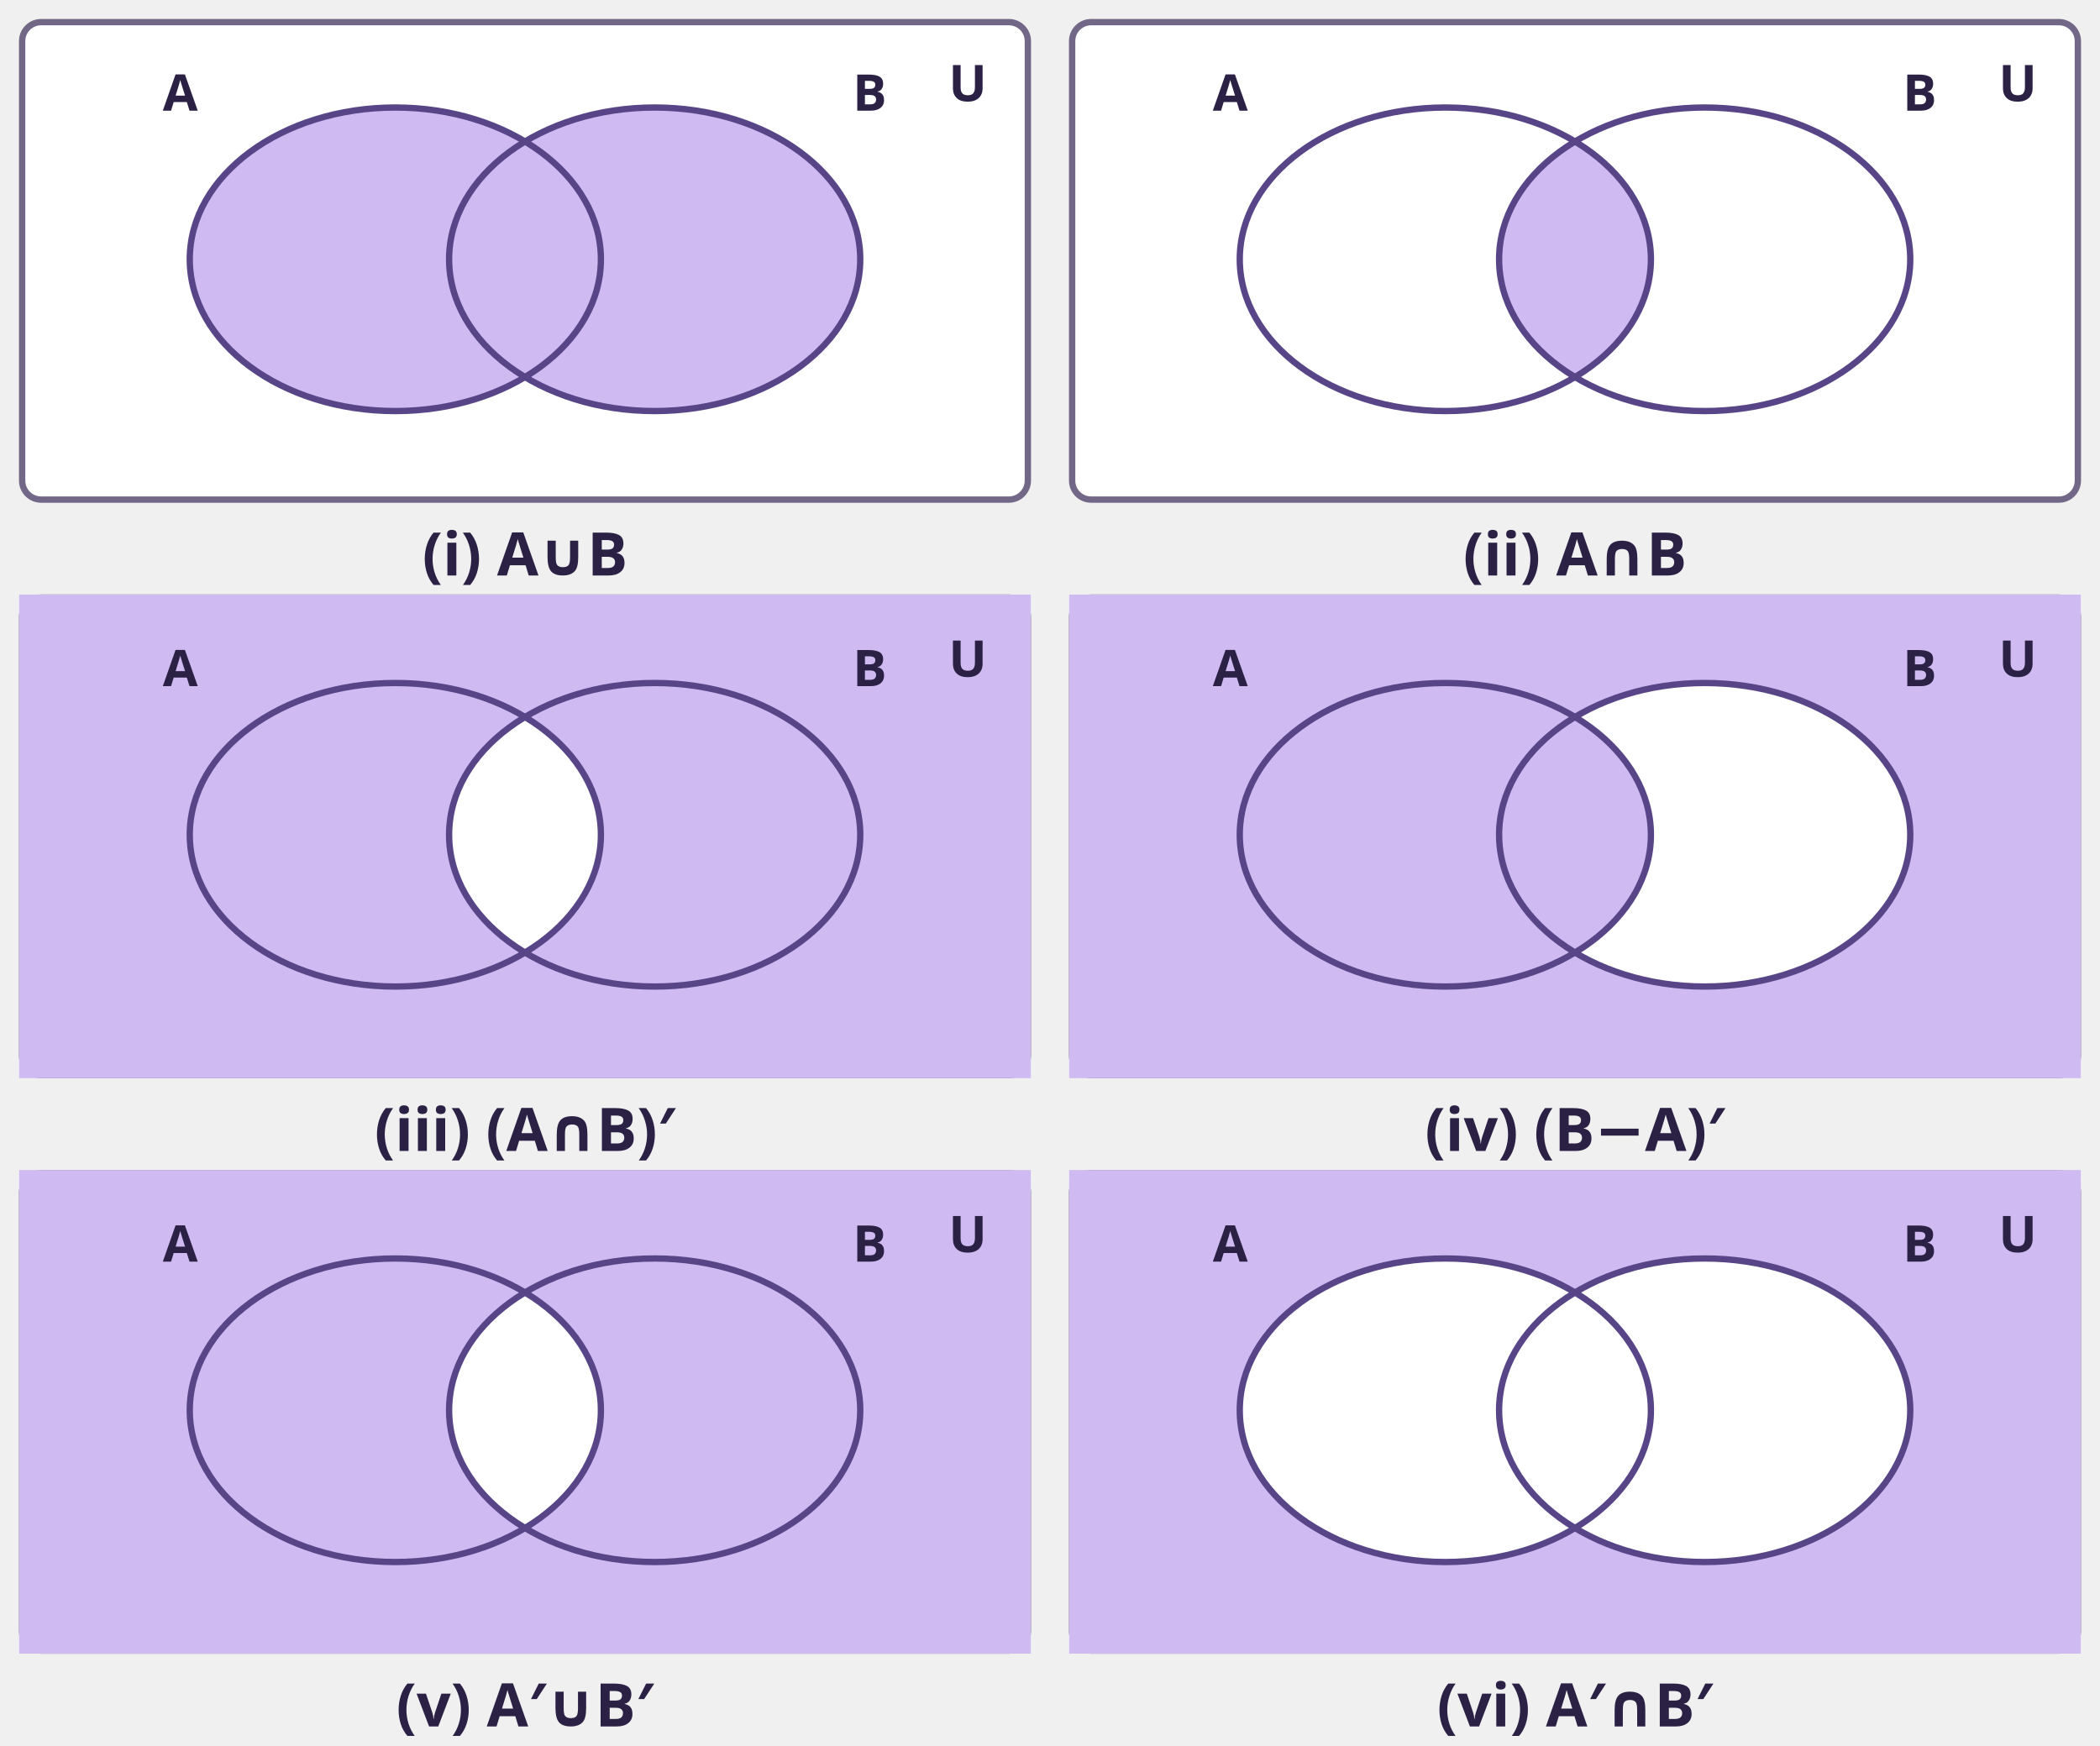
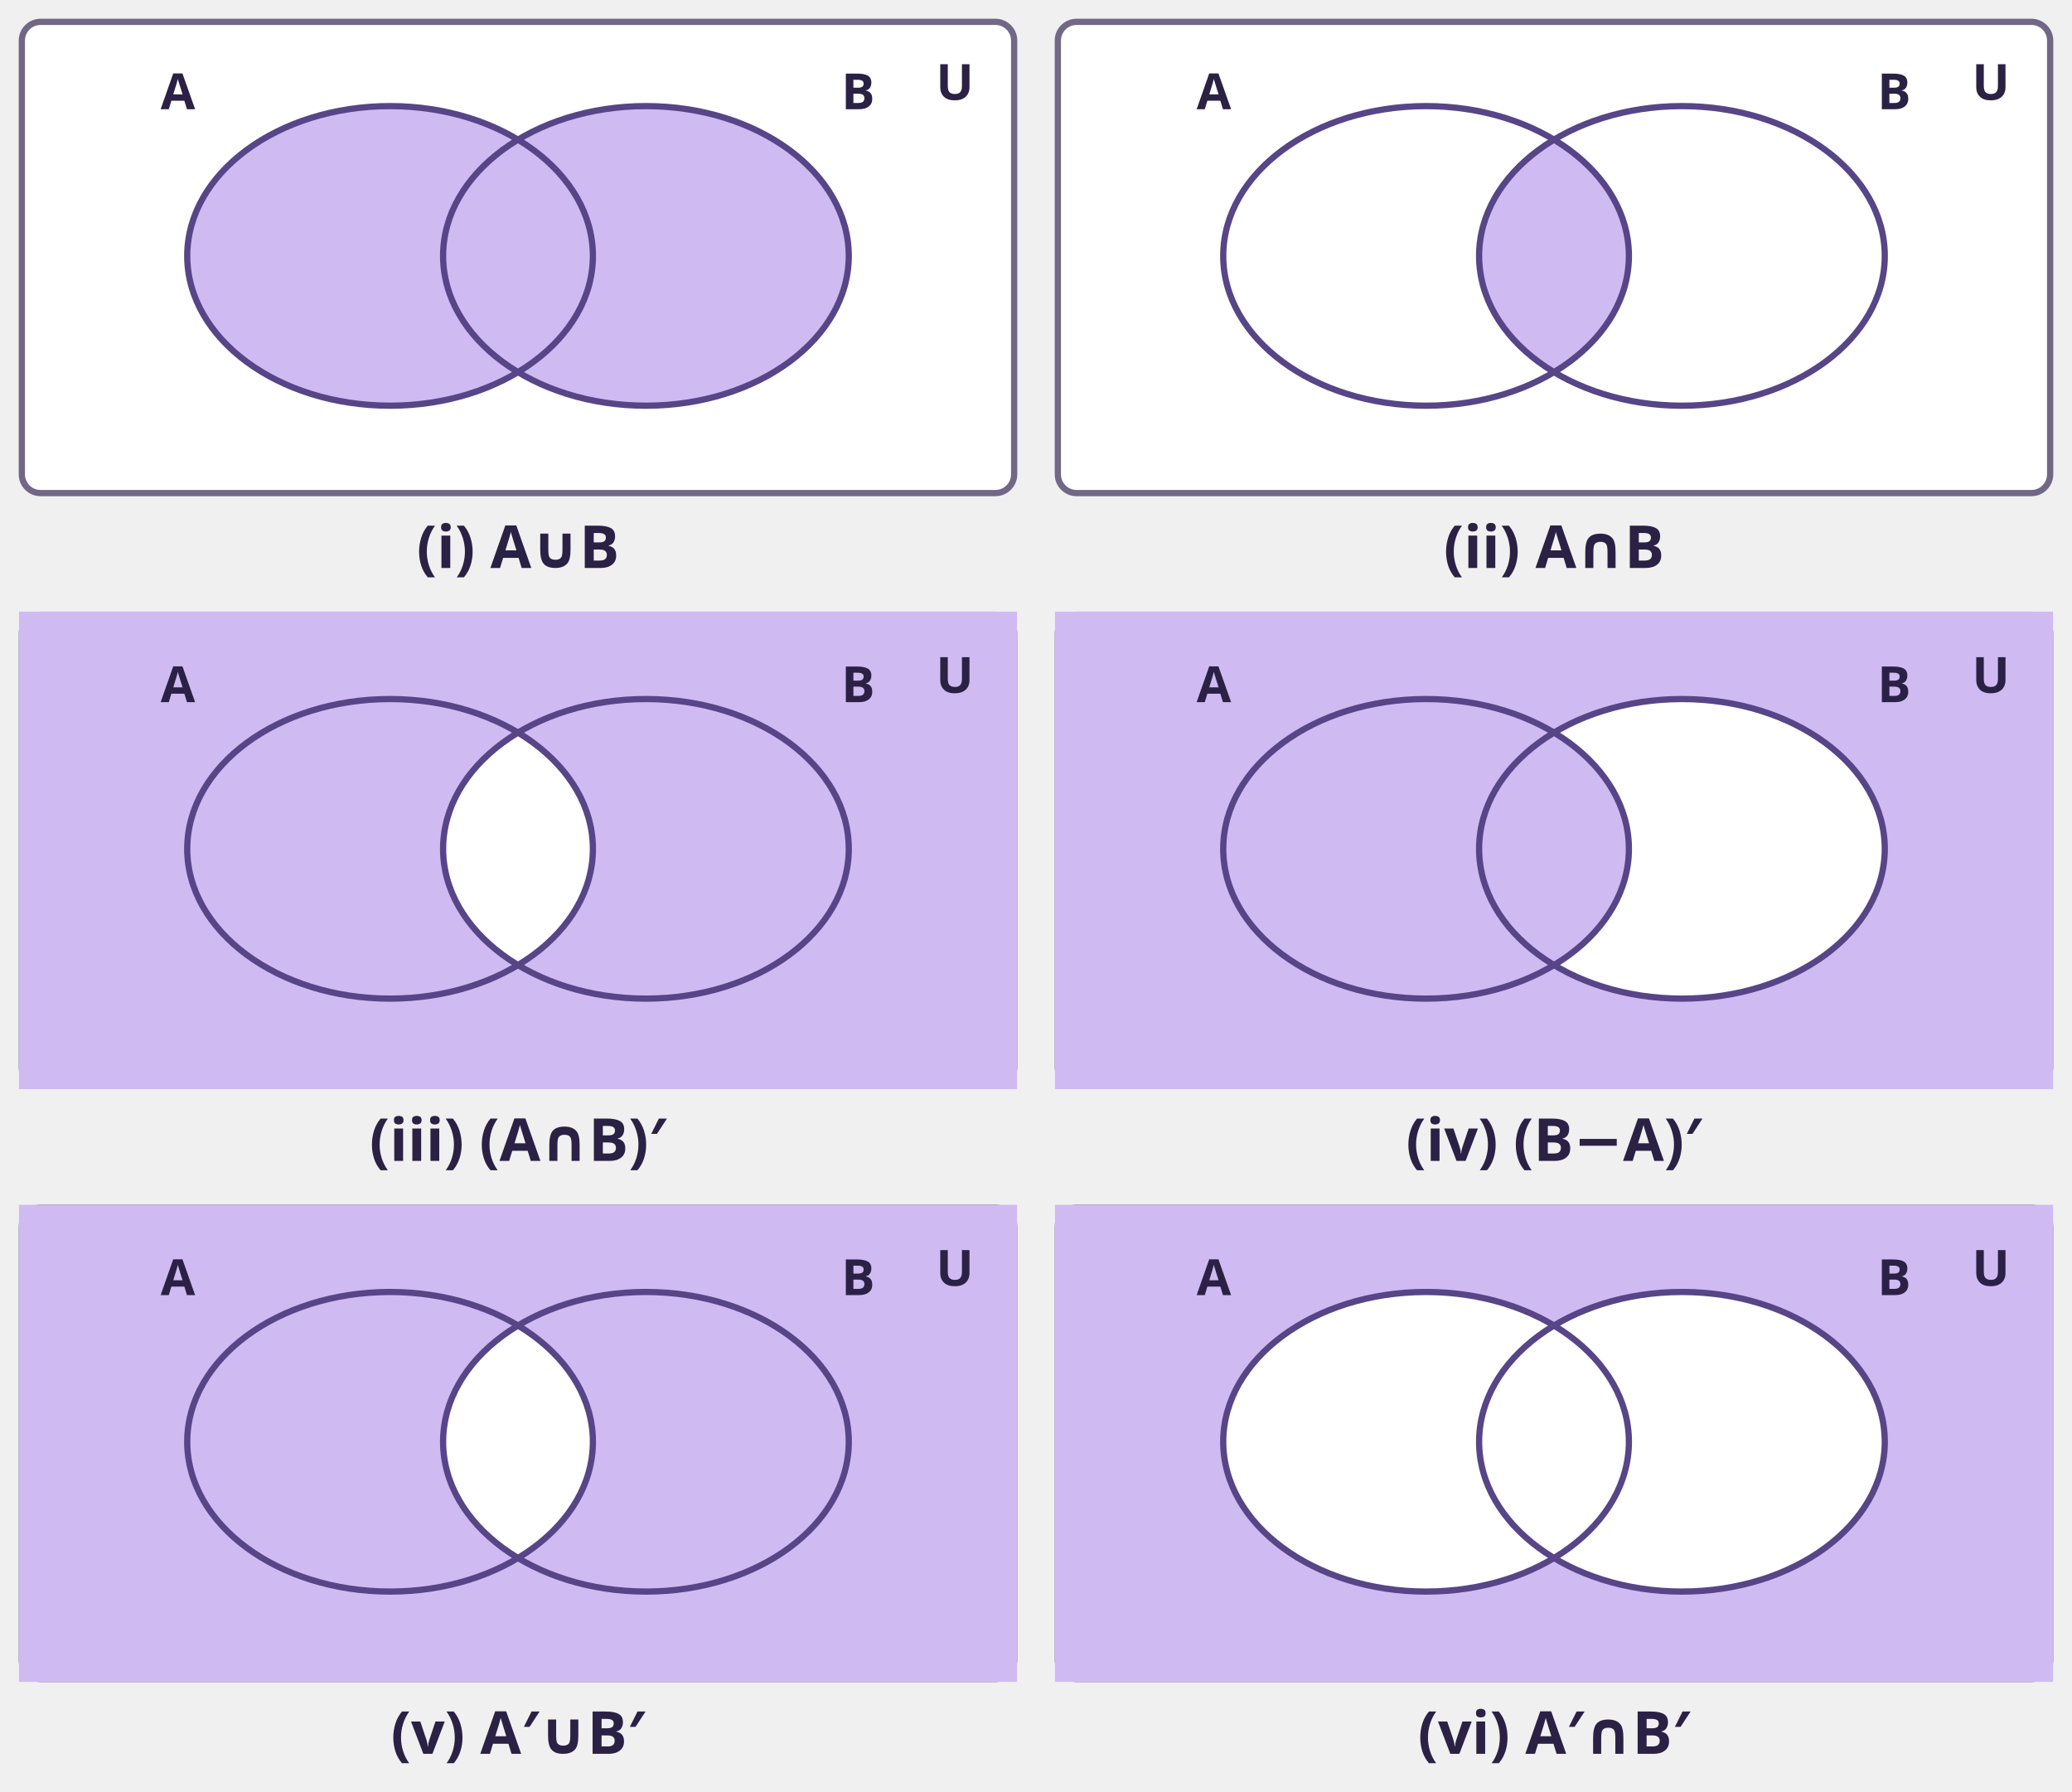
- <svg xmlns="http://www.w3.org/2000/svg" viewBox="0 0 664 552" width="664" height="552" role="img">
+ <svg xmlns="http://www.w3.org/2000/svg" viewBox="0 0 664 574" width="664" height="574" role="img">
  <g fill="#2b2145" font-family="system-ui, sans-serif" font-weight="600">
    <g transform="translate(6 6)">
      <defs>
        <clipPath id="q7-0-right">
          <ellipse cx="201" cy="76" rx="65" ry="48" />
        </clipPath>
        <mask id="q7-0-left-only">
          <ellipse cx="119" cy="76" rx="65" ry="48" fill="white" />
          <ellipse cx="201" cy="76" rx="65" ry="48" fill="black" />
        </mask>
        <mask id="q7-0-right-only">
          <ellipse cx="201" cy="76" rx="65" ry="48" fill="white" />
          <ellipse cx="119" cy="76" rx="65" ry="48" fill="black" />
        </mask>
        <mask id="q7-0-outside">
          <rect width="320" height="153" fill="white" />
          <ellipse cx="119" cy="76" rx="65" ry="48" fill="black" />
          <ellipse cx="201" cy="76" rx="65" ry="48" fill="black" />
        </mask>
      </defs>
      <rect x="1" y="1" width="318" height="151" rx="6" fill="#fff" stroke="#726787" stroke-width="2" />
      <rect width="320" height="153" fill="#cfbbf2" mask="url(#q7-0-left-only)" />
      <rect width="320" height="153" fill="#cfbbf2" mask="url(#q7-0-right-only)" />
      <ellipse cx="119" cy="76" rx="65" ry="48" fill="#cfbbf2" clip-path="url(#q7-0-right)" />
      <ellipse cx="119" cy="76" rx="65" ry="48" fill="none" stroke="#574588" stroke-width="2" />
      <ellipse cx="201" cy="76" rx="65" ry="48" fill="none" stroke="#574588" stroke-width="2" />
      <text x="51" y="29" text-anchor="middle" font-size="16">A</text>
      <text x="269" y="29" text-anchor="middle" font-size="16">B</text>
      <text x="300" y="26" text-anchor="middle" font-size="16">U</text>
      <text x="160.0" y="176" text-anchor="middle" font-size="19">(i) A∪B</text>
    </g>
    <g transform="translate(338 6)">
      <defs>
        <clipPath id="q7-1-right">
          <ellipse cx="201" cy="76" rx="65" ry="48" />
        </clipPath>
        <mask id="q7-1-left-only">
          <ellipse cx="119" cy="76" rx="65" ry="48" fill="white" />
          <ellipse cx="201" cy="76" rx="65" ry="48" fill="black" />
        </mask>
        <mask id="q7-1-right-only">
          <ellipse cx="201" cy="76" rx="65" ry="48" fill="white" />
          <ellipse cx="119" cy="76" rx="65" ry="48" fill="black" />
        </mask>
        <mask id="q7-1-outside">
          <rect width="320" height="153" fill="white" />
          <ellipse cx="119" cy="76" rx="65" ry="48" fill="black" />
          <ellipse cx="201" cy="76" rx="65" ry="48" fill="black" />
        </mask>
      </defs>
      <rect x="1" y="1" width="318" height="151" rx="6" fill="#fff" stroke="#726787" stroke-width="2" />
      <ellipse cx="119" cy="76" rx="65" ry="48" fill="#cfbbf2" clip-path="url(#q7-1-right)" />
      <ellipse cx="119" cy="76" rx="65" ry="48" fill="none" stroke="#574588" stroke-width="2" />
      <ellipse cx="201" cy="76" rx="65" ry="48" fill="none" stroke="#574588" stroke-width="2" />
      <text x="51" y="29" text-anchor="middle" font-size="16">A</text>
      <text x="269" y="29" text-anchor="middle" font-size="16">B</text>
      <text x="300" y="26" text-anchor="middle" font-size="16">U</text>
      <text x="160.0" y="176" text-anchor="middle" font-size="19">(ii) A∩B</text>
    </g>
-     <g transform="translate(6 188)">
+     <g transform="translate(6 196)">
      <defs>
        <clipPath id="q7-2-right">
          <ellipse cx="201" cy="76" rx="65" ry="48" />
        </clipPath>
        <mask id="q7-2-left-only">
          <ellipse cx="119" cy="76" rx="65" ry="48" fill="white" />
          <ellipse cx="201" cy="76" rx="65" ry="48" fill="black" />
        </mask>
        <mask id="q7-2-right-only">
          <ellipse cx="201" cy="76" rx="65" ry="48" fill="white" />
          <ellipse cx="119" cy="76" rx="65" ry="48" fill="black" />
        </mask>
        <mask id="q7-2-outside">
          <rect width="320" height="153" fill="white" />
          <ellipse cx="119" cy="76" rx="65" ry="48" fill="black" />
          <ellipse cx="201" cy="76" rx="65" ry="48" fill="black" />
        </mask>
      </defs>
      <rect x="1" y="1" width="318" height="151" rx="6" fill="#fff" stroke="#726787" stroke-width="2" />
      <rect width="320" height="153" fill="#cfbbf2" mask="url(#q7-2-left-only)" />
      <rect width="320" height="153" fill="#cfbbf2" mask="url(#q7-2-right-only)" />
      <rect width="320" height="153" fill="#cfbbf2" mask="url(#q7-2-outside)" />
      <ellipse cx="119" cy="76" rx="65" ry="48" fill="none" stroke="#574588" stroke-width="2" />
      <ellipse cx="201" cy="76" rx="65" ry="48" fill="none" stroke="#574588" stroke-width="2" />
      <text x="51" y="29" text-anchor="middle" font-size="16">A</text>
      <text x="269" y="29" text-anchor="middle" font-size="16">B</text>
      <text x="300" y="26" text-anchor="middle" font-size="16">U</text>
      <text x="160.0" y="176" text-anchor="middle" font-size="19">(iii) (A∩B)′</text>
    </g>
-     <g transform="translate(338 188)">
+     <g transform="translate(338 196)">
      <defs>
        <clipPath id="q7-3-right">
          <ellipse cx="201" cy="76" rx="65" ry="48" />
        </clipPath>
        <mask id="q7-3-left-only">
          <ellipse cx="119" cy="76" rx="65" ry="48" fill="white" />
          <ellipse cx="201" cy="76" rx="65" ry="48" fill="black" />
        </mask>
        <mask id="q7-3-right-only">
          <ellipse cx="201" cy="76" rx="65" ry="48" fill="white" />
          <ellipse cx="119" cy="76" rx="65" ry="48" fill="black" />
        </mask>
        <mask id="q7-3-outside">
          <rect width="320" height="153" fill="white" />
          <ellipse cx="119" cy="76" rx="65" ry="48" fill="black" />
          <ellipse cx="201" cy="76" rx="65" ry="48" fill="black" />
        </mask>
      </defs>
      <rect x="1" y="1" width="318" height="151" rx="6" fill="#fff" stroke="#726787" stroke-width="2" />
      <rect width="320" height="153" fill="#cfbbf2" mask="url(#q7-3-left-only)" />
      <rect width="320" height="153" fill="#cfbbf2" mask="url(#q7-3-outside)" />
      <ellipse cx="119" cy="76" rx="65" ry="48" fill="#cfbbf2" clip-path="url(#q7-3-right)" />
      <ellipse cx="119" cy="76" rx="65" ry="48" fill="none" stroke="#574588" stroke-width="2" />
      <ellipse cx="201" cy="76" rx="65" ry="48" fill="none" stroke="#574588" stroke-width="2" />
      <text x="51" y="29" text-anchor="middle" font-size="16">A</text>
      <text x="269" y="29" text-anchor="middle" font-size="16">B</text>
      <text x="300" y="26" text-anchor="middle" font-size="16">U</text>
      <text x="160.0" y="176" text-anchor="middle" font-size="19">(iv) (B−A)′</text>
    </g>
-     <g transform="translate(6 370)">
+     <g transform="translate(6 386)">
      <defs>
        <clipPath id="q7-4-right">
          <ellipse cx="201" cy="76" rx="65" ry="48" />
        </clipPath>
        <mask id="q7-4-left-only">
          <ellipse cx="119" cy="76" rx="65" ry="48" fill="white" />
          <ellipse cx="201" cy="76" rx="65" ry="48" fill="black" />
        </mask>
        <mask id="q7-4-right-only">
          <ellipse cx="201" cy="76" rx="65" ry="48" fill="white" />
          <ellipse cx="119" cy="76" rx="65" ry="48" fill="black" />
        </mask>
        <mask id="q7-4-outside">
          <rect width="320" height="153" fill="white" />
          <ellipse cx="119" cy="76" rx="65" ry="48" fill="black" />
          <ellipse cx="201" cy="76" rx="65" ry="48" fill="black" />
        </mask>
      </defs>
      <rect x="1" y="1" width="318" height="151" rx="6" fill="#fff" stroke="#726787" stroke-width="2" />
      <rect width="320" height="153" fill="#cfbbf2" mask="url(#q7-4-left-only)" />
      <rect width="320" height="153" fill="#cfbbf2" mask="url(#q7-4-right-only)" />
      <rect width="320" height="153" fill="#cfbbf2" mask="url(#q7-4-outside)" />
      <ellipse cx="119" cy="76" rx="65" ry="48" fill="none" stroke="#574588" stroke-width="2" />
      <ellipse cx="201" cy="76" rx="65" ry="48" fill="none" stroke="#574588" stroke-width="2" />
      <text x="51" y="29" text-anchor="middle" font-size="16">A</text>
      <text x="269" y="29" text-anchor="middle" font-size="16">B</text>
      <text x="300" y="26" text-anchor="middle" font-size="16">U</text>
      <text x="160.0" y="176" text-anchor="middle" font-size="19">(v) A′∪B′</text>
    </g>
-     <g transform="translate(338 370)">
+     <g transform="translate(338 386)">
      <defs>
        <clipPath id="q7-5-right">
          <ellipse cx="201" cy="76" rx="65" ry="48" />
        </clipPath>
        <mask id="q7-5-left-only">
          <ellipse cx="119" cy="76" rx="65" ry="48" fill="white" />
          <ellipse cx="201" cy="76" rx="65" ry="48" fill="black" />
        </mask>
        <mask id="q7-5-right-only">
          <ellipse cx="201" cy="76" rx="65" ry="48" fill="white" />
          <ellipse cx="119" cy="76" rx="65" ry="48" fill="black" />
        </mask>
        <mask id="q7-5-outside">
          <rect width="320" height="153" fill="white" />
          <ellipse cx="119" cy="76" rx="65" ry="48" fill="black" />
          <ellipse cx="201" cy="76" rx="65" ry="48" fill="black" />
        </mask>
      </defs>
      <rect x="1" y="1" width="318" height="151" rx="6" fill="#fff" stroke="#726787" stroke-width="2" />
      <rect width="320" height="153" fill="#cfbbf2" mask="url(#q7-5-outside)" />
      <ellipse cx="119" cy="76" rx="65" ry="48" fill="none" stroke="#574588" stroke-width="2" />
      <ellipse cx="201" cy="76" rx="65" ry="48" fill="none" stroke="#574588" stroke-width="2" />
      <text x="51" y="29" text-anchor="middle" font-size="16">A</text>
      <text x="269" y="29" text-anchor="middle" font-size="16">B</text>
      <text x="300" y="26" text-anchor="middle" font-size="16">U</text>
      <text x="160.0" y="176" text-anchor="middle" font-size="19">(vi) A′∩B′</text>
    </g>
  </g>
</svg>
